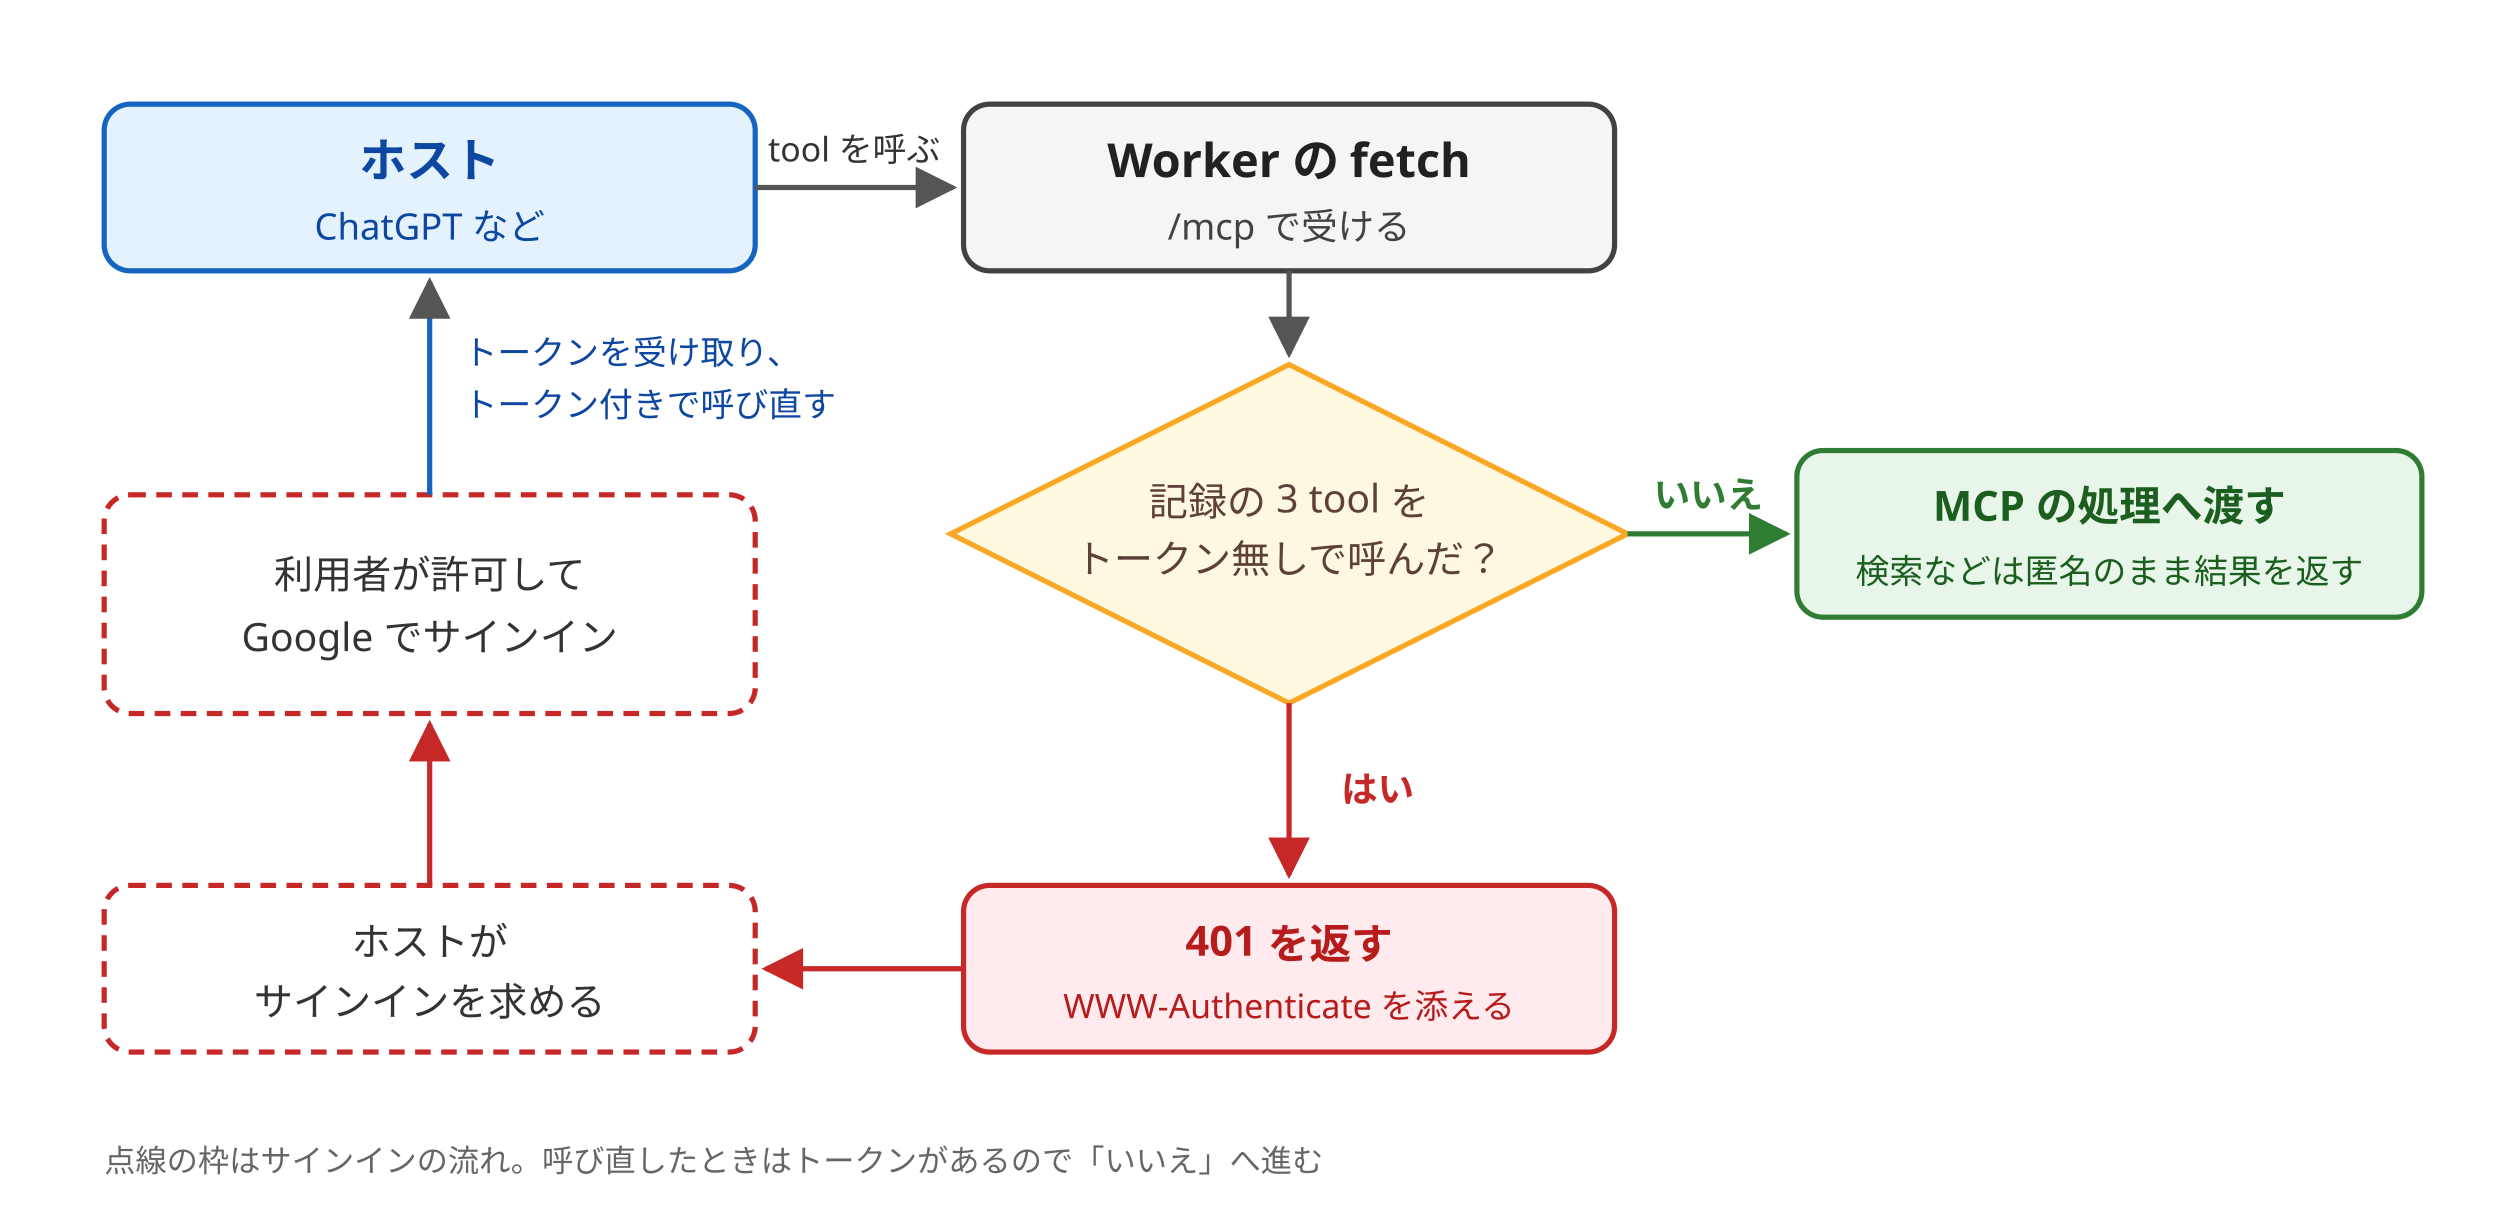
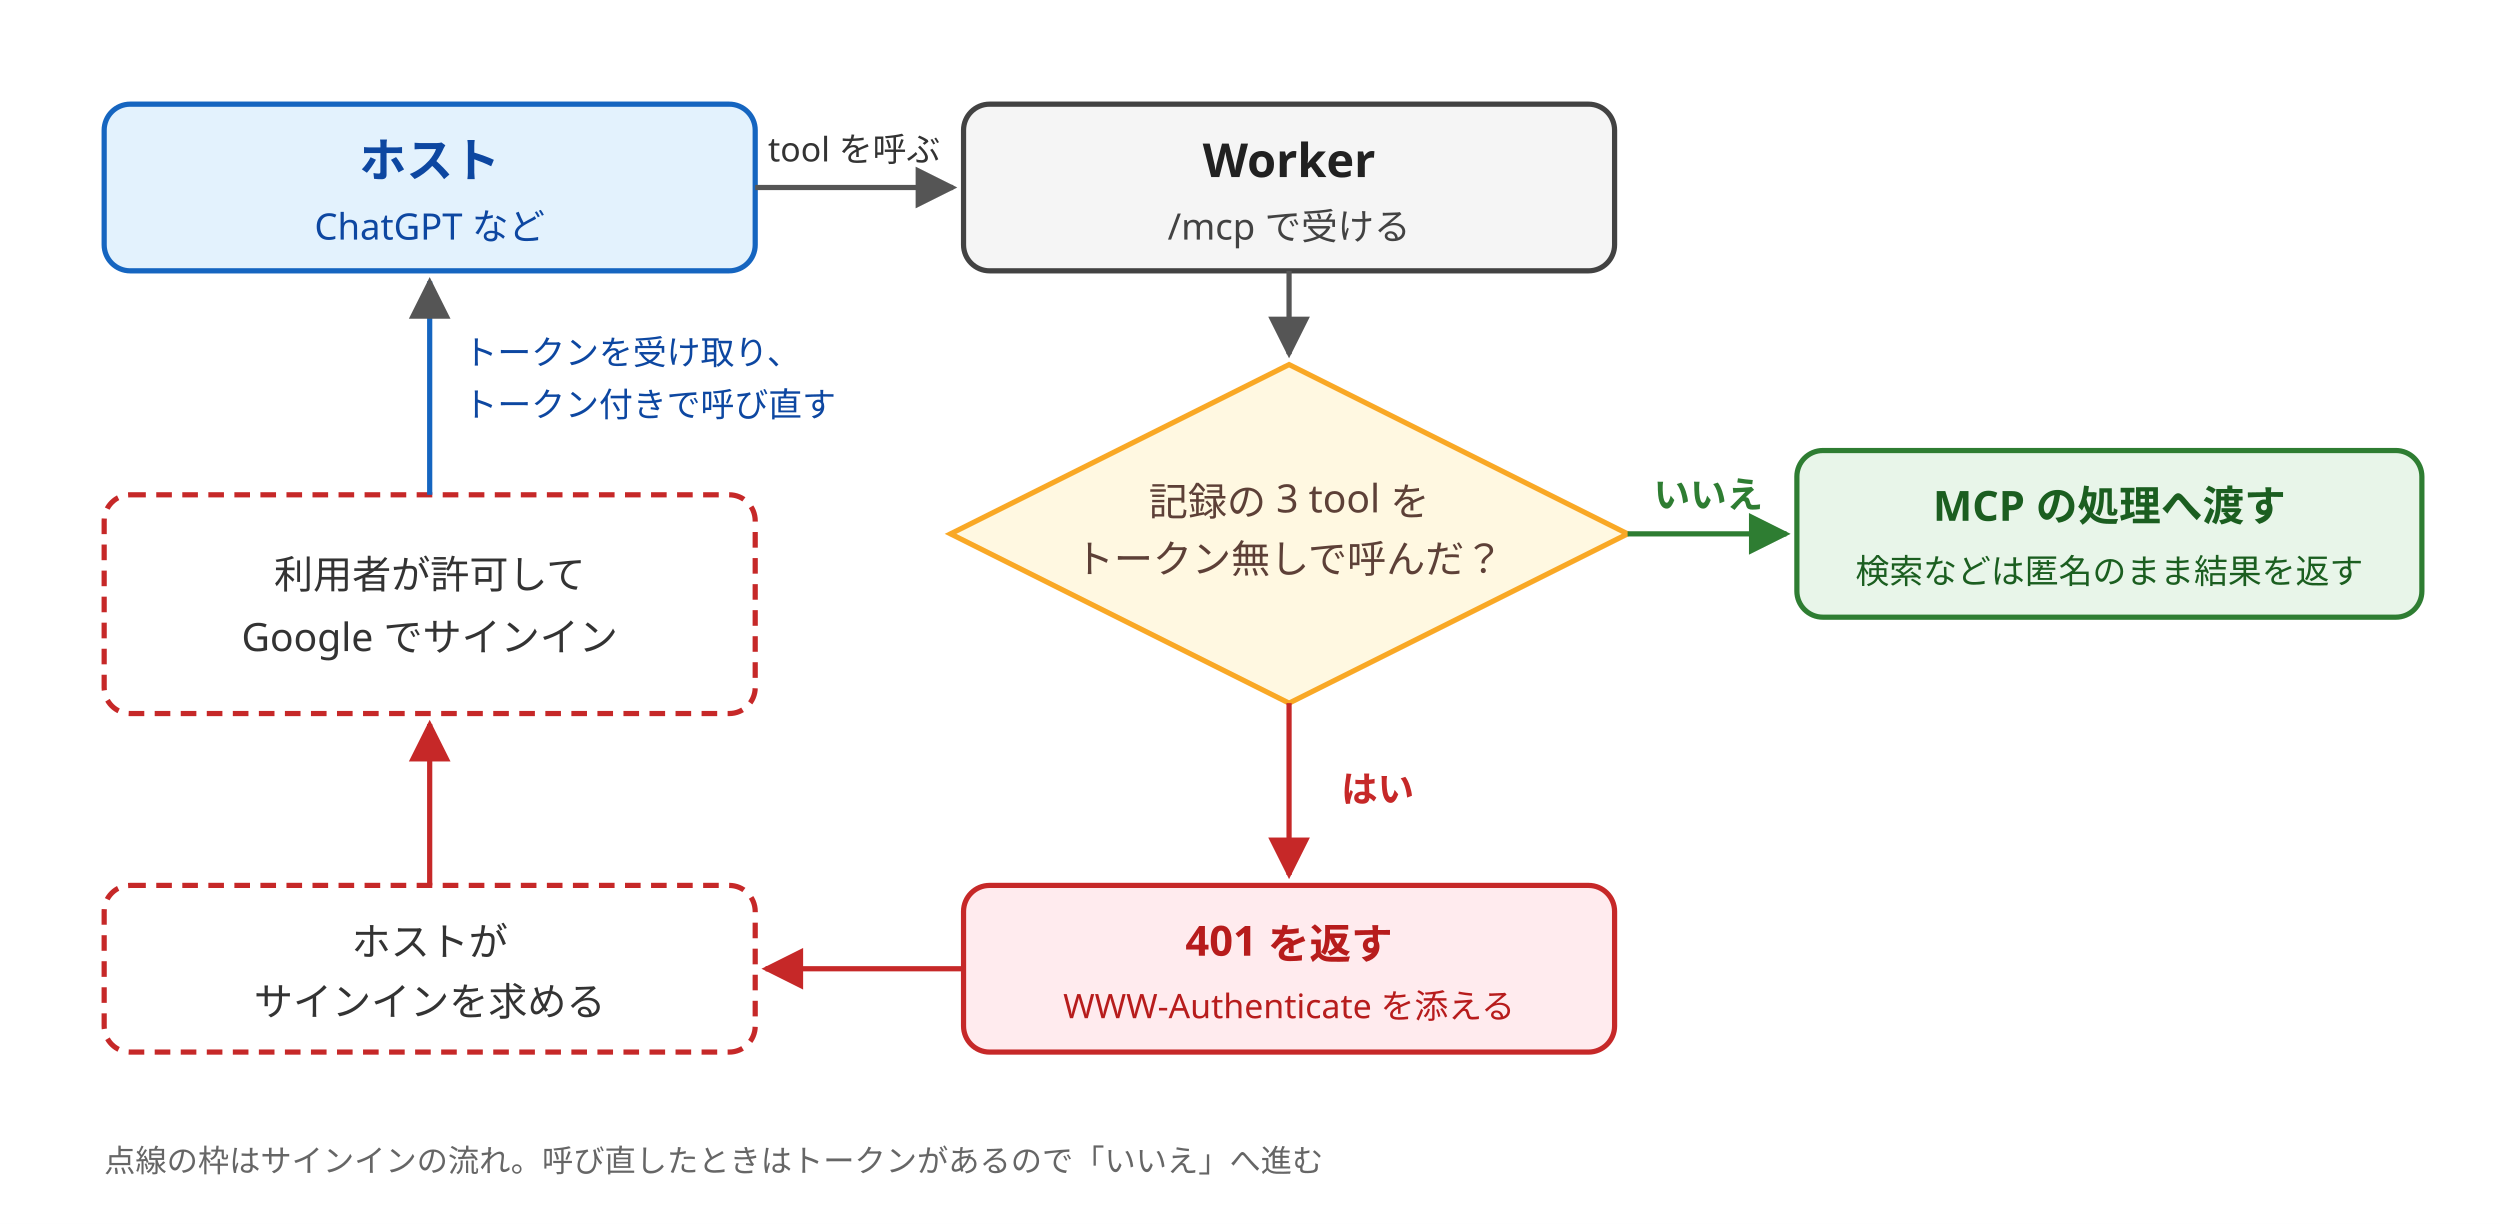
<svg xmlns="http://www.w3.org/2000/svg" width="960" height="470" viewBox="0 0 960 470" font-family="'Hiragino Sans','Hiragino Kaku Gothic ProN','Noto Sans JP',sans-serif">
  <defs>
    <marker id="a" viewBox="0 0 10 10" refX="9" refY="5" markerWidth="8" markerHeight="8" orient="auto-start-reverse">
      <path d="M0,0 L10,5 L0,10 z" fill="#555" />
    </marker>
    <marker id="ag" viewBox="0 0 10 10" refX="9" refY="5" markerWidth="8" markerHeight="8" orient="auto-start-reverse">
      <path d="M0,0 L10,5 L0,10 z" fill="#2e7d32" />
    </marker>
    <marker id="ar" viewBox="0 0 10 10" refX="9" refY="5" markerWidth="8" markerHeight="8" orient="auto-start-reverse">
      <path d="M0,0 L10,5 L0,10 z" fill="#c62828" />
    </marker>
  </defs>
  <rect width="960" height="470" fill="#ffffff" />
  <rect x="40" y="40" width="250" height="64" rx="10" fill="#e3f2fd" stroke="#1565c0" stroke-width="2" />
  <text x="165" y="68" font-size="18" font-weight="bold" text-anchor="middle" fill="#0d47a1">ホスト</text>
  <text x="165" y="92" font-size="14" text-anchor="middle" fill="#0d47a1">ChatGPT など</text>
  <rect x="370" y="40" width="250" height="64" rx="10" fill="#f5f5f5" stroke="#424242" stroke-width="2" />
-   <text x="495" y="68" font-size="18" font-weight="bold" text-anchor="middle" fill="#212121">Worker の fetch</text>
+   <text x="495" y="68" font-size="18" font-weight="bold" text-anchor="middle" fill="#212121">Worker</text>
  <text x="495" y="92" font-size="14" text-anchor="middle" fill="#424242">/mcp で受ける</text>
  <line x1="290" y1="72" x2="366" y2="72" stroke="#555" stroke-width="2" marker-end="url(#a)" />
  <text x="328" y="62" font-size="13" text-anchor="middle" fill="#333">tool を呼ぶ</text>
  <polygon points="495,140 625,205 495,270 365,205" fill="#fff8e1" stroke="#f9a825" stroke-width="2" />
  <text x="495" y="198" font-size="15" text-anchor="middle" fill="#5d4037">記録の 3 tool を</text>
  <text x="495" y="220" font-size="15" text-anchor="middle" fill="#5d4037">トークン無しで呼んだ？</text>
  <line x1="495" y1="104" x2="495" y2="136" stroke="#555" stroke-width="2" marker-end="url(#a)" />
  <rect x="690" y="173" width="240" height="64" rx="10" fill="#e8f5e9" stroke="#2e7d32" stroke-width="2" />
  <text x="810" y="200" font-size="16" font-weight="bold" text-anchor="middle" fill="#1b5e20">MCP の処理へ渡す</text>
  <text x="810" y="224" font-size="13" text-anchor="middle" fill="#1b5e20">検索などは匿名のまま結果を返す</text>
  <line x1="625" y1="205" x2="686" y2="205" stroke="#2e7d32" stroke-width="2" marker-end="url(#ag)" />
  <text x="656" y="195" font-size="14" font-weight="bold" text-anchor="middle" fill="#2e7d32">いいえ</text>
  <rect x="370" y="340" width="250" height="64" rx="10" fill="#ffebee" stroke="#c62828" stroke-width="2" />
  <text x="495" y="367" font-size="16" font-weight="bold" text-anchor="middle" fill="#b71c1c">401 を返す</text>
  <text x="495" y="391" font-size="13" text-anchor="middle" fill="#b71c1c">WWW-Authenticate を添える</text>
  <line x1="495" y1="270" x2="495" y2="336" stroke="#c62828" stroke-width="2" marker-end="url(#ar)" />
  <text x="515" y="308" font-size="14" font-weight="bold" fill="#c62828">はい</text>
  <rect x="40" y="340" width="250" height="64" rx="10" fill="#fff" stroke="#c62828" stroke-width="2" stroke-dasharray="6 4" />
  <text x="165" y="367" font-size="15" text-anchor="middle" fill="#333">ホストが</text>
  <text x="165" y="390" font-size="15" text-anchor="middle" fill="#333">サインインを求める</text>
  <line x1="370" y1="372" x2="294" y2="372" stroke="#c62828" stroke-width="2" marker-end="url(#ar)" />
  <rect x="40" y="190" width="250" height="84" rx="10" fill="#fff" stroke="#c62828" stroke-width="2" stroke-dasharray="6 4" />
  <text x="165" y="226" font-size="15" text-anchor="middle" fill="#333">利用者が許可して</text>
  <text x="165" y="250" font-size="15" text-anchor="middle" fill="#333">Google でサインイン</text>
  <line x1="165" y1="340" x2="165" y2="278" stroke="#c62828" stroke-width="2" marker-end="url(#ar)" />
  <line x1="165" y1="190" x2="165" y2="108" stroke="#1565c0" stroke-width="2" marker-end="url(#a)" />
  <text x="178" y="140" font-size="13" fill="#0d47a1">トークンを受け取り、</text>
  <text x="178" y="160" font-size="13" fill="#0d47a1">トークン付きで呼び直す</text>
  <text x="40" y="450" font-size="12" fill="#666">点線の枠はサインインの流れ。呼び直したときはトークンがあるので「いいえ」へ進む</text>
</svg>
